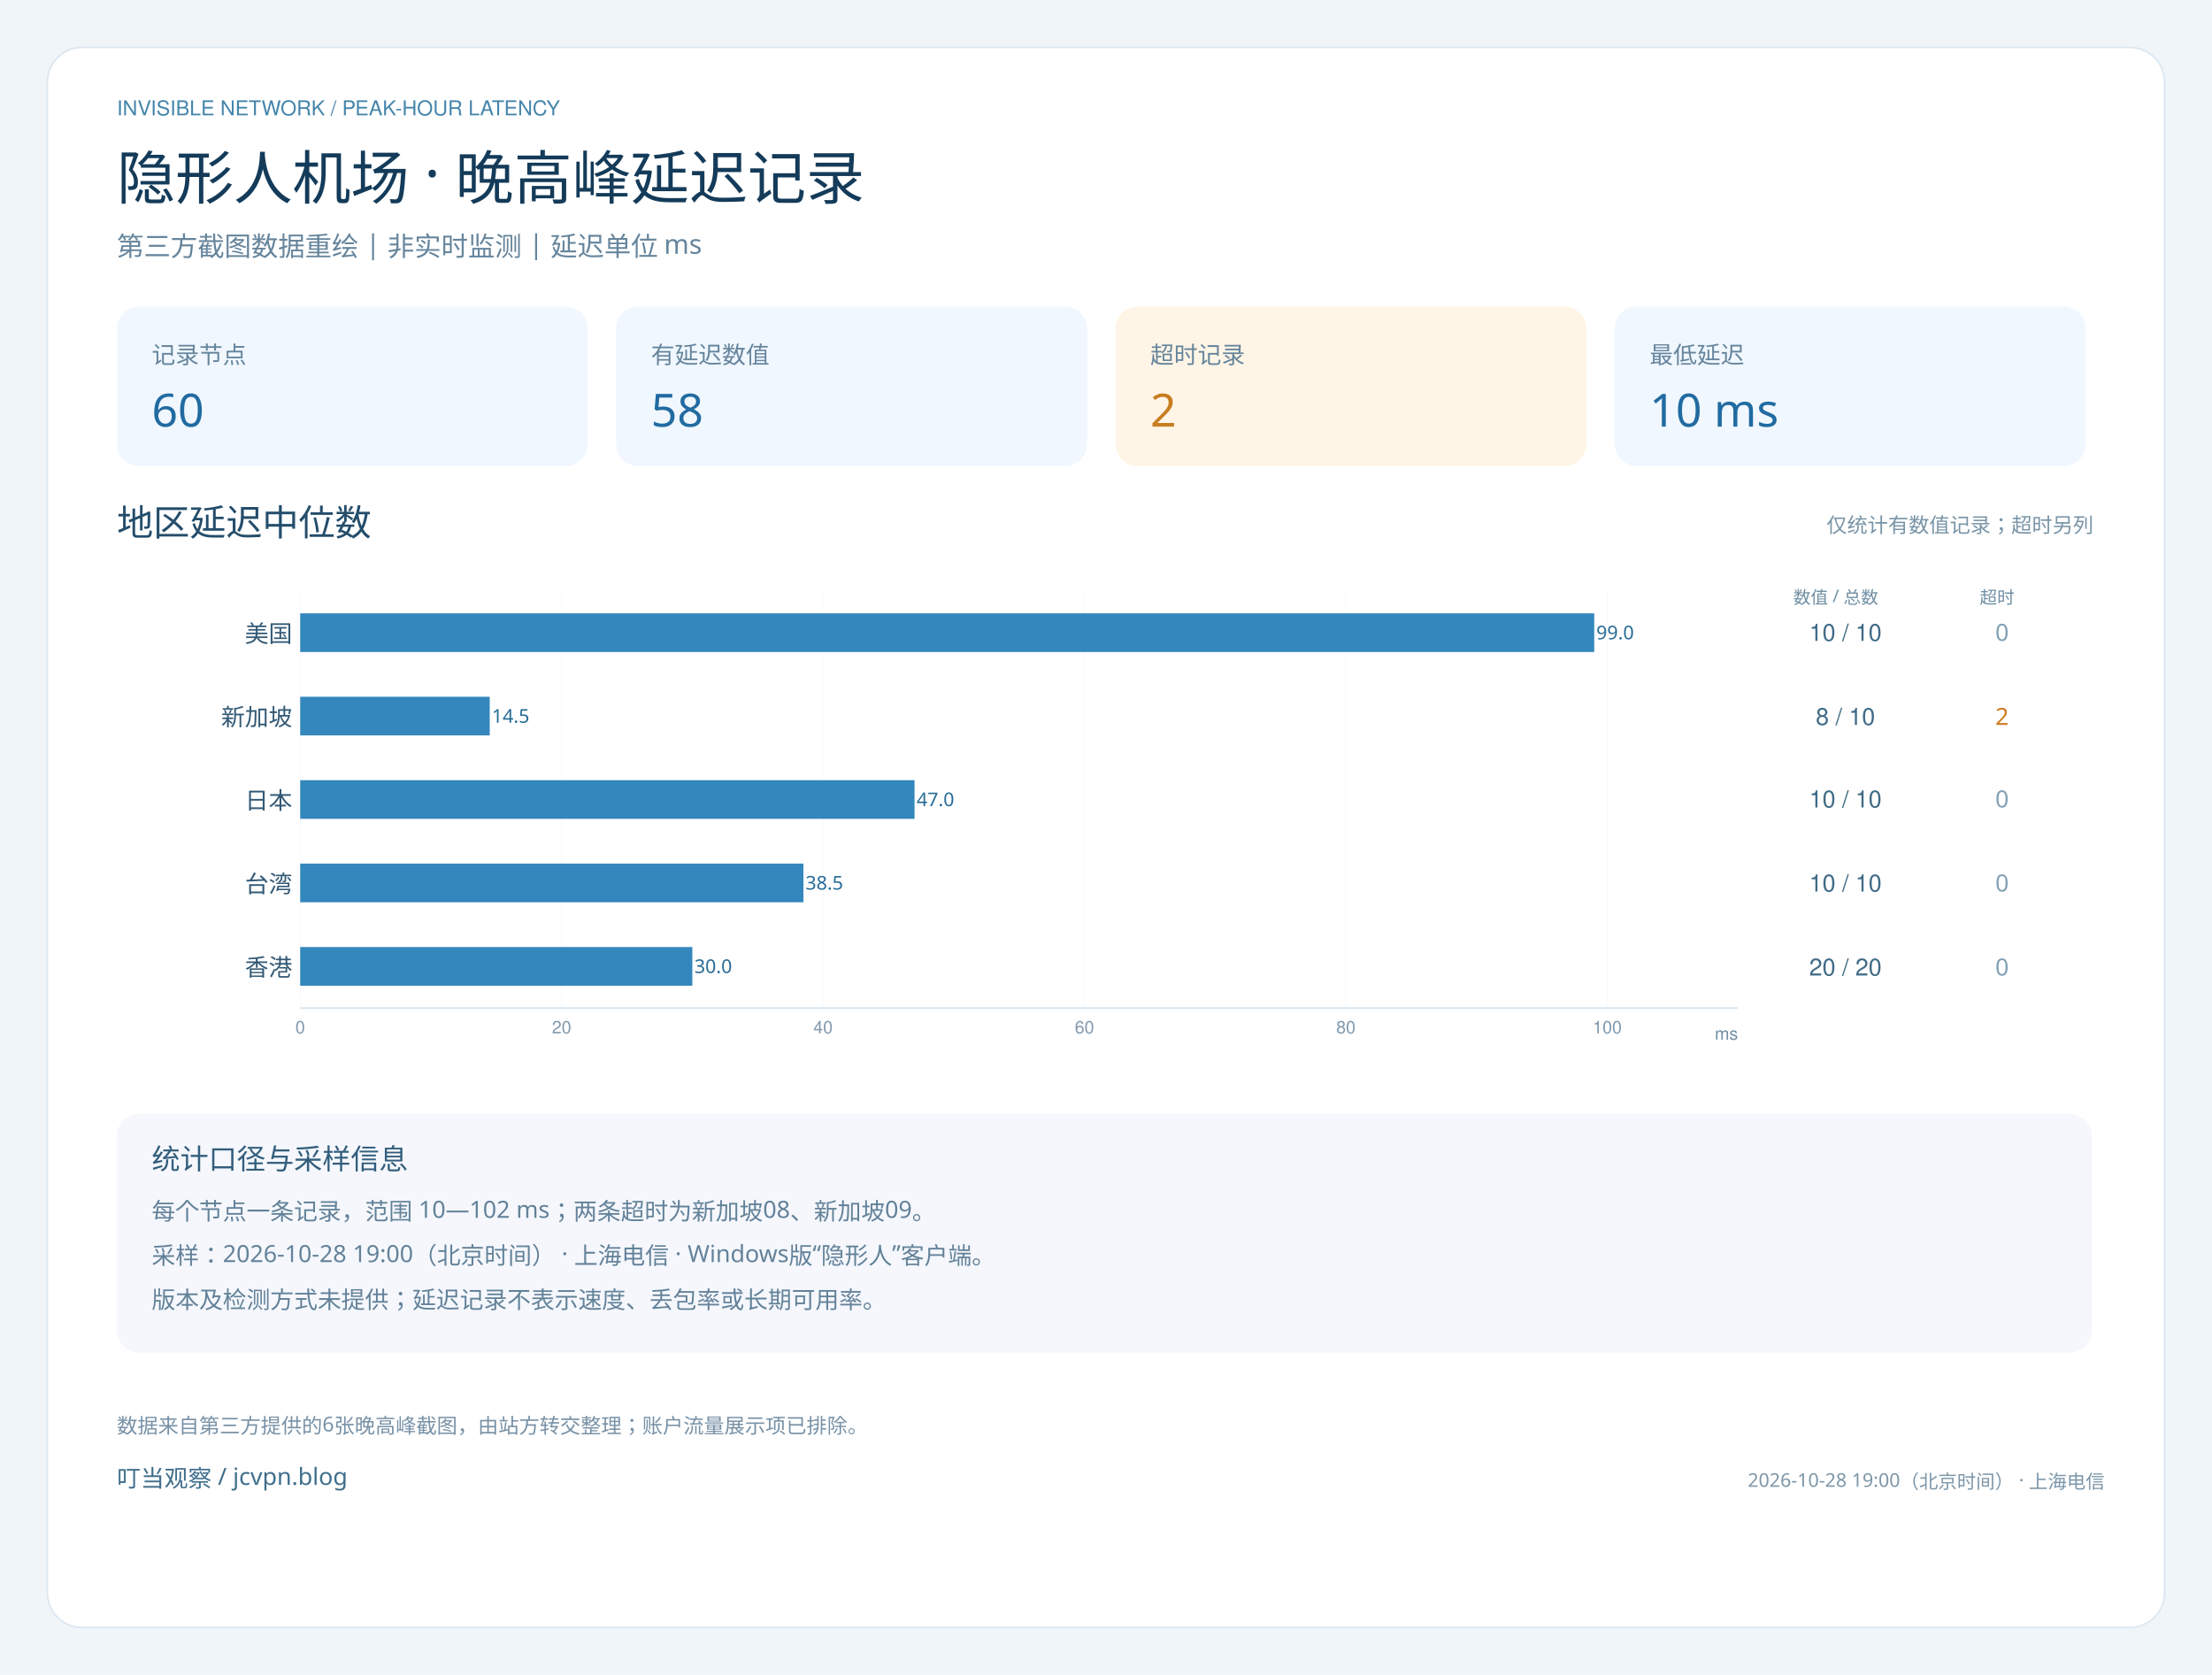
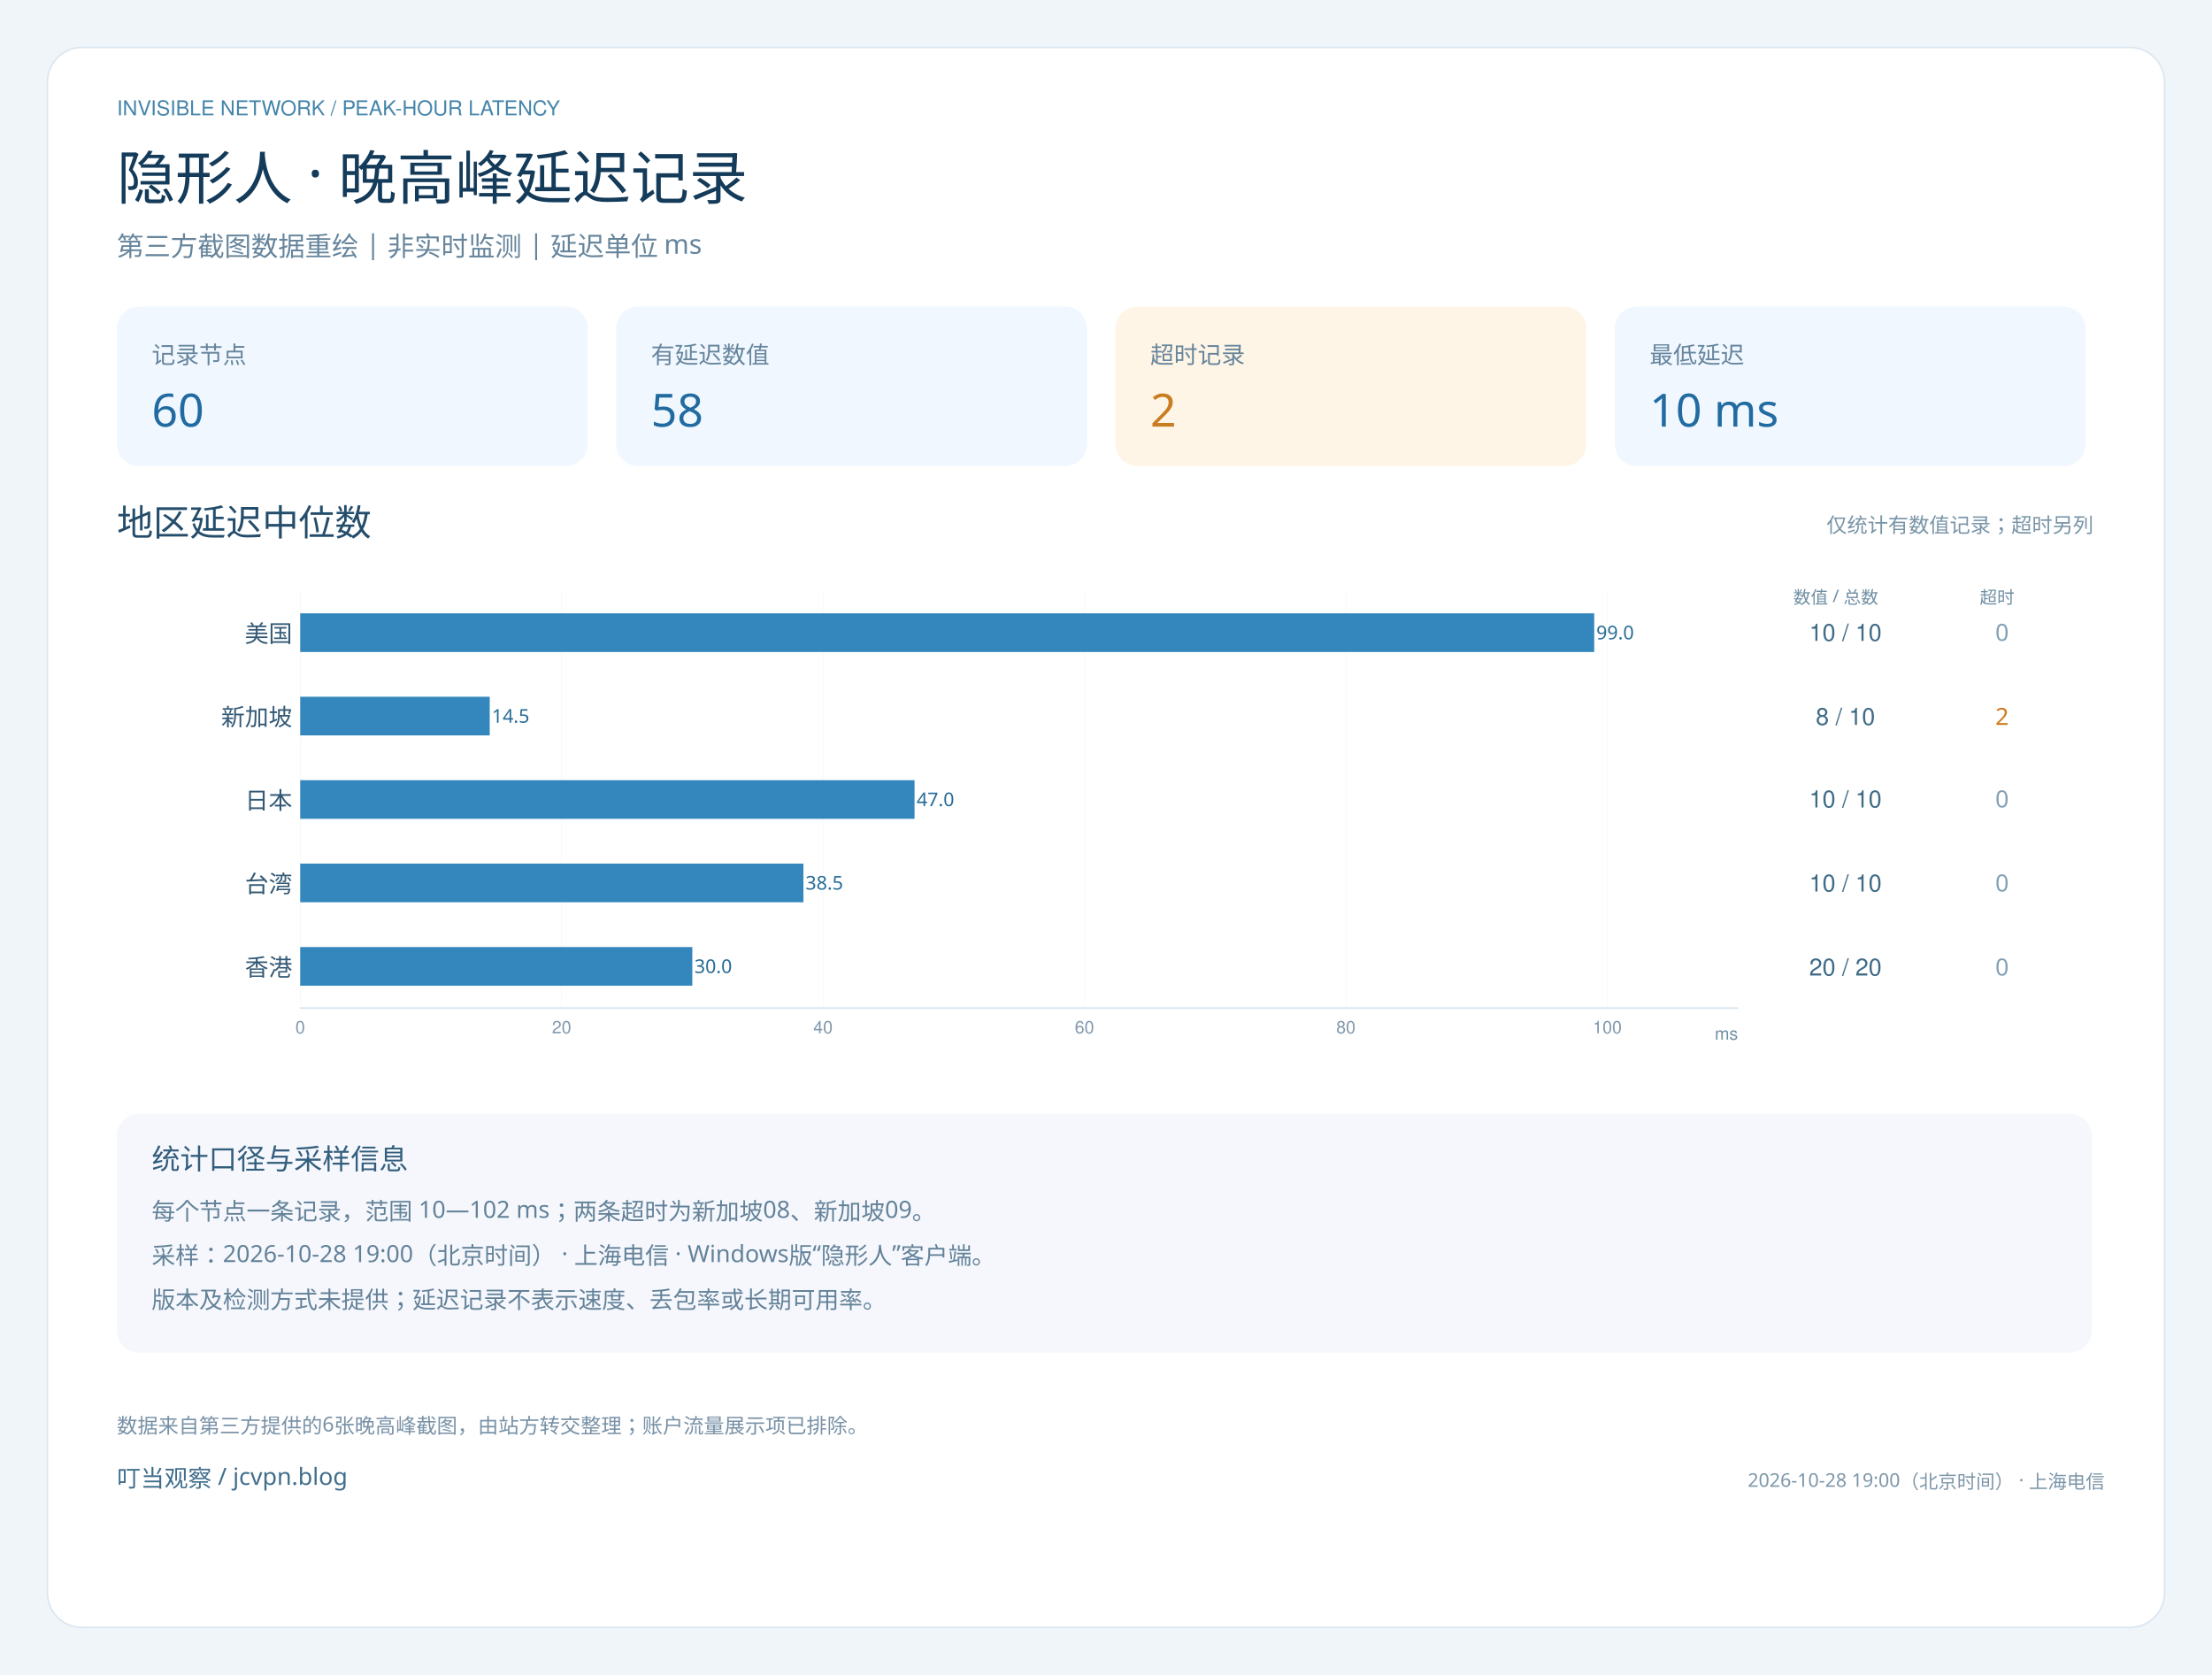
- <svg xmlns="http://www.w3.org/2000/svg" role="img" aria-label="隐形人机场晚高峰延迟记录" width="1400" height="1060" preserveAspectRatio="xMinYMin meet" viewBox="0 0 1400 1060" version="1.0" fill-rule="evenodd">
+ <svg xmlns="http://www.w3.org/2000/svg" role="img" aria-label="隐形人晚高峰延迟记录" width="1400" height="1060" preserveAspectRatio="xMinYMin meet" viewBox="0 0 1400 1060" version="1.0" fill-rule="evenodd">
  <style>text{font-family:"Microsoft YaHei","Noto Sans CJK SC",sans-serif!important}</style>
  <clipPath id="clip">
    <rect x="0" y="0" width="1400" height="1060" />
  </clipPath>
  <g id="group" transform="scale(1,-1) translate(0,-1060)" style="clip-path: url(#clip)">
    <g transform="">
      <rect x="0" y="0" width="1400" height="1060" style="stroke: none; stroke-linecap: butt; stroke-width: 1; fill: rgb(94%,96%,98%); fill-rule: evenodd;" />
      <rect x="30" y="30" width="1340" height="1000" rx="22" ry="22" style="stroke: rgb(86%,90%,94%); stroke-linecap: butt; stroke-width: 1; fill: rgb(100%,100%,100%); fill-rule: evenodd;" />
      <text x="74" y="987" style="font-family: Helvetica; font-size: 13px;fill: rgb(27%,52%,67%); stroke:none;" transform="translate(0,1974) scale(1,-1)">INVISIBLE NETWORK  /  PEAK-HOUR LATENCY</text>
-       <text x="74" y="934" style="font-family: STSong-Light; font-size: 37px;fill: rgb(8%,23%,35%); stroke:none;" transform="translate(0,1868) scale(1,-1)">隐形人机场 · 晚高峰延迟记录</text>
+       <text x="74" y="934" style="font-family: STSong-Light; font-size: 37px;fill: rgb(8%,23%,35%); stroke:none;" transform="translate(0,1868) scale(1,-1)">隐形人 · 晚高峰延迟记录</text>
      <text x="74" y="898" style="font-family: STSong-Light; font-size: 17px;fill: rgb(40%,52%,61%); stroke:none;" transform="translate(0,1796) scale(1,-1)">第三方截图数据重绘  |  非实时监测  |  延迟单位 ms</text>
      <rect x="74" y="765" width="298" height="101" rx="14" ry="14" style="stroke: none; stroke-linecap: butt; stroke-width: 1; fill: rgb(94%,97%,100%); fill-rule: evenodd;" />
      <text x="96" y="830" style="font-family: STSong-Light; font-size: 15px;fill: rgb(40%,52%,61%); stroke:none;" transform="translate(0,1660) scale(1,-1)">记录节点</text>
      <text x="96" y="790" style="font-family: Helvetica-Bold; font-size: 29px;fill: rgb(13%,42%,63%); stroke:none;" transform="translate(0,1580) scale(1,-1)">60</text>
      <rect x="390" y="765" width="298" height="101" rx="14" ry="14" style="stroke: none; stroke-linecap: butt; stroke-width: 1; fill: rgb(94%,97%,100%); fill-rule: evenodd;" />
      <text x="412" y="830" style="font-family: STSong-Light; font-size: 15px;fill: rgb(40%,52%,61%); stroke:none;" transform="translate(0,1660) scale(1,-1)">有延迟数值</text>
      <text x="412" y="790" style="font-family: Helvetica-Bold; font-size: 29px;fill: rgb(13%,42%,63%); stroke:none;" transform="translate(0,1580) scale(1,-1)">58</text>
      <rect x="706" y="765" width="298" height="101" rx="14" ry="14" style="stroke: none; stroke-linecap: butt; stroke-width: 1; fill: rgb(100%,96%,90%); fill-rule: evenodd;" />
      <text x="728" y="830" style="font-family: STSong-Light; font-size: 15px;fill: rgb(40%,52%,61%); stroke:none;" transform="translate(0,1660) scale(1,-1)">超时记录</text>
      <text x="728" y="790" style="font-family: Helvetica-Bold; font-size: 29px;fill: rgb(79%,49%,13%); stroke:none;" transform="translate(0,1580) scale(1,-1)">2</text>
      <rect x="1022" y="765" width="298" height="101" rx="14" ry="14" style="stroke: none; stroke-linecap: butt; stroke-width: 1; fill: rgb(94%,97%,100%); fill-rule: evenodd;" />
      <text x="1044" y="830" style="font-family: STSong-Light; font-size: 15px;fill: rgb(40%,52%,61%); stroke:none;" transform="translate(0,1660) scale(1,-1)">最低延迟</text>
      <text x="1044" y="790" style="font-family: Helvetica-Bold; font-size: 29px;fill: rgb(13%,42%,63%); stroke:none;" transform="translate(0,1580) scale(1,-1)">10 ms</text>
      <text x="74" y="721" style="font-family: STSong-Light; font-size: 23px;fill: rgb(14%,30%,42%); stroke:none;" transform="translate(0,1442) scale(1,-1)">地区延迟中位数</text>
      <text x="1156.0" y="723" style="font-family: STSong-Light; font-size: 13px;fill: rgb(47%,58%,65%); stroke:none;" transform="translate(0,1446) scale(1,-1)">仅统计有数值记录；超时另列</text>
      <g transform="">
        <path d="M 190,422 L 190,686 Z" style="stroke: rgb(92%,95%,97%); stroke-linecap: butt; stroke-width: 0.25;" />
        <path d="M 355.455,422 L 355.455,686 Z" style="stroke: rgb(92%,95%,97%); stroke-linecap: butt; stroke-width: 0.25;" />
        <path d="M 520.909,422 L 520.909,686 Z" style="stroke: rgb(92%,95%,97%); stroke-linecap: butt; stroke-width: 0.25;" />
        <path d="M 686.364,422 L 686.364,686 Z" style="stroke: rgb(92%,95%,97%); stroke-linecap: butt; stroke-width: 0.25;" />
        <path d="M 851.818,422 L 851.818,686 Z" style="stroke: rgb(92%,95%,97%); stroke-linecap: butt; stroke-width: 0.25;" />
        <path d="M 1017.273,422 L 1017.273,686 Z" style="stroke: rgb(92%,95%,97%); stroke-linecap: butt; stroke-width: 0.25;" />
        <g transform="">
          <rect x="190.0" y="436.166" width="248.182" height="24.468" style="stroke: none; stroke-linecap: butt; stroke-width: 1; fill: rgb(20%,53%,74%); fill-rule: evenodd;" />
          <rect x="190.0" y="488.966" width="318.5" height="24.468" style="stroke: none; stroke-linecap: butt; stroke-width: 1; fill: rgb(20%,53%,74%); fill-rule: evenodd;" />
          <rect x="190.0" y="541.766" width="388.818" height="24.468" style="stroke: none; stroke-linecap: butt; stroke-width: 1; fill: rgb(20%,53%,74%); fill-rule: evenodd;" />
          <rect x="190.0" y="594.566" width="119.955" height="24.468" style="stroke: none; stroke-linecap: butt; stroke-width: 1; fill: rgb(20%,53%,74%); fill-rule: evenodd;" />
          <rect x="190.0" y="647.366" width="819" height="24.468" style="stroke: none; stroke-linecap: butt; stroke-width: 1; fill: rgb(20%,53%,74%); fill-rule: evenodd;" />
          <g transform="">
            <g transform=" matrix(1,0,0,1,451.1818,448.4)">
              <text x="-11.676" y="-4.8" style="font-family: Helvetica-Bold; font-size: 12px;fill: rgb(15%,42%,59%); stroke:none;" transform="translate(0,-9) scale(1,-1)">30.0</text>
            </g>
            <g transform=" matrix(1,0,0,1,521.5,501.2)">
              <text x="-11.676" y="-4.8" style="font-family: Helvetica-Bold; font-size: 12px;fill: rgb(15%,42%,59%); stroke:none;" transform="translate(0,-9) scale(1,-1)">38.5</text>
            </g>
            <g transform=" matrix(1,0,0,1,591.8182,554)">
              <text x="-11.676" y="-4.8" style="font-family: Helvetica-Bold; font-size: 12px;fill: rgb(15%,42%,59%); stroke:none;" transform="translate(0,-9) scale(1,-1)">47.0</text>
            </g>
            <g transform=" matrix(1,0,0,1,322.9545,606.8)">
              <text x="-11.676" y="-4.8" style="font-family: Helvetica-Bold; font-size: 12px;fill: rgb(15%,42%,59%); stroke:none;" transform="translate(0,-9) scale(1,-1)">14.5</text>
            </g>
            <g transform=" matrix(1,0,0,1,1022,659.6)">
              <text x="-11.676" y="-4.8" style="font-family: Helvetica-Bold; font-size: 12px;fill: rgb(15%,42%,59%); stroke:none;" transform="translate(0,-9) scale(1,-1)">99.0</text>
            </g>
          </g>
        </g>
        <g transform="">
          <g transform="" />
          <g transform="" />
          <g transform="">
            <g transform=" matrix(1,0,0,1,185,448.4)">
              <text x="-30.0" y="-6.0" style="font-family: STSong-Light; font-size: 15px;fill: rgb(20%,35%,46%); stroke:none;" transform="translate(0,-12) scale(1,-1)">香港</text>
            </g>
            <g transform=" matrix(1,0,0,1,185,501.2)">
              <text x="-30.0" y="-6.0" style="font-family: STSong-Light; font-size: 15px;fill: rgb(20%,35%,46%); stroke:none;" transform="translate(0,-12) scale(1,-1)">台湾</text>
            </g>
            <g transform=" matrix(1,0,0,1,185,554)">
              <text x="-30.0" y="-6.0" style="font-family: STSong-Light; font-size: 15px;fill: rgb(20%,35%,46%); stroke:none;" transform="translate(0,-12) scale(1,-1)">日本</text>
            </g>
            <g transform=" matrix(1,0,0,1,185,606.8)">
              <text x="-45.0" y="-6.0" style="font-family: STSong-Light; font-size: 15px;fill: rgb(20%,35%,46%); stroke:none;" transform="translate(0,-12) scale(1,-1)">新加坡</text>
            </g>
            <g transform=" matrix(1,0,0,1,185,659.6)">
              <text x="-30.0" y="-6.0" style="font-family: STSong-Light; font-size: 15px;fill: rgb(20%,35%,46%); stroke:none;" transform="translate(0,-12) scale(1,-1)">美国</text>
            </g>
          </g>
        </g>
        <g transform="">
          <g transform="">
            <path d="M 190,422 L 1100,422 Z" style="stroke: rgb(84%,89%,93%); stroke-linecap: butt; stroke-width: 1;" />
          </g>
          <g transform="" />
          <g transform="">
            <g transform=" matrix(1,0,0,1,190,417)">
              <text x="-3.058" y="-11.0" style="font-family: Helvetica; font-size: 11px;fill: rgb(51%,60%,68%); stroke:none;" transform="translate(0,-22) scale(1,-1)">0</text>
            </g>
            <g transform=" matrix(1,0,0,1,355.4545,417)">
              <text x="-6.116" y="-11.0" style="font-family: Helvetica; font-size: 11px;fill: rgb(51%,60%,68%); stroke:none;" transform="translate(0,-22) scale(1,-1)">20</text>
            </g>
            <g transform=" matrix(1,0,0,1,520.9091,417)">
              <text x="-6.116" y="-11.0" style="font-family: Helvetica; font-size: 11px;fill: rgb(51%,60%,68%); stroke:none;" transform="translate(0,-22) scale(1,-1)">40</text>
            </g>
            <g transform=" matrix(1,0,0,1,686.3636,417)">
              <text x="-6.116" y="-11.0" style="font-family: Helvetica; font-size: 11px;fill: rgb(51%,60%,68%); stroke:none;" transform="translate(0,-22) scale(1,-1)">60</text>
            </g>
            <g transform=" matrix(1,0,0,1,851.8182,417)">
              <text x="-6.116" y="-11.0" style="font-family: Helvetica; font-size: 11px;fill: rgb(51%,60%,68%); stroke:none;" transform="translate(0,-22) scale(1,-1)">80</text>
            </g>
            <g transform=" matrix(1,0,0,1,1017.273,417)">
              <text x="-9.174" y="-11.0" style="font-family: Helvetica; font-size: 11px;fill: rgb(51%,60%,68%); stroke:none;" transform="translate(0,-22) scale(1,-1)">100</text>
            </g>
          </g>
        </g>
      </g>
      <text x="1135" y="678" style="font-family: STSong-Light; font-size: 11px;fill: rgb(44%,56%,64%); stroke:none;" transform="translate(0,1356) scale(1,-1)">数值 / 总数</text>
      <text x="1253" y="678" style="font-family: STSong-Light; font-size: 11px;fill: rgb(44%,56%,64%); stroke:none;" transform="translate(0,1356) scale(1,-1)">超时</text>
      <text x="1145.065" y="443.4" style="font-family: Helvetica; font-size: 15px;fill: rgb(25%,42%,53%); stroke:none;" transform="translate(0,886) scale(1,-1)">20 / 20</text>
      <text x="1262.83" y="443.4" style="font-family: Helvetica-Bold; font-size: 15px;fill: rgb(51%,63%,71%); stroke:none;" transform="translate(0,886) scale(1,-1)">0</text>
      <text x="1145.065" y="496.2" style="font-family: Helvetica; font-size: 15px;fill: rgb(25%,42%,53%); stroke:none;" transform="translate(0,992) scale(1,-1)">10 / 10</text>
      <text x="1262.83" y="496.2" style="font-family: Helvetica-Bold; font-size: 15px;fill: rgb(51%,63%,71%); stroke:none;" transform="translate(0,992) scale(1,-1)">0</text>
      <text x="1145.065" y="549.0" style="font-family: Helvetica; font-size: 15px;fill: rgb(25%,42%,53%); stroke:none;" transform="translate(0,1098) scale(1,-1)">10 / 10</text>
      <text x="1262.83" y="549.0" style="font-family: Helvetica-Bold; font-size: 15px;fill: rgb(51%,63%,71%); stroke:none;" transform="translate(0,1098) scale(1,-1)">0</text>
      <text x="1149.235" y="601.8" style="font-family: Helvetica; font-size: 15px;fill: rgb(25%,42%,53%); stroke:none;" transform="translate(0,1203) scale(1,-1)">8 / 10</text>
      <text x="1262.83" y="601.8" style="font-family: Helvetica-Bold; font-size: 15px;fill: rgb(81%,48%,12%); stroke:none;" transform="translate(0,1203) scale(1,-1)">2</text>
      <text x="1145.065" y="654.6" style="font-family: Helvetica; font-size: 15px;fill: rgb(25%,42%,53%); stroke:none;" transform="translate(0,1309) scale(1,-1)">10 / 10</text>
      <text x="1262.83" y="654.6" style="font-family: Helvetica-Bold; font-size: 15px;fill: rgb(51%,63%,71%); stroke:none;" transform="translate(0,1309) scale(1,-1)">0</text>
      <text x="1085.337" y="402" style="font-family: Helvetica; font-size: 11px;fill: rgb(44%,56%,64%); stroke:none;" transform="translate(0,804) scale(1,-1)">ms</text>
      <rect x="74" y="204" width="1250" height="151" rx="14" ry="14" style="stroke: none; stroke-linecap: butt; stroke-width: 1; fill: rgb(96%,97%,99%); fill-rule: evenodd;" />
      <text x="96" y="320" style="font-family: STSong-Light; font-size: 18px;fill: rgb(20%,37%,49%); stroke:none;" transform="translate(0,640) scale(1,-1)">统计口径与采样信息</text>
      <text x="96" y="288" style="font-family: STSong-Light; font-size: 15px;fill: rgb(39%,51%,60%); stroke:none;" transform="translate(0,576) scale(1,-1)">每个节点一条记录，范围 10—102 ms；两条超时为新加坡08、新加坡09。</text>
      <text x="96" y="260" style="font-family: STSong-Light; font-size: 15px;fill: rgb(39%,51%,60%); stroke:none;" transform="translate(0,520) scale(1,-1)">采样：2026-10-28 19:00（北京时间） · 上海电信 · Windows版“隐形人”客户端。</text>
      <text x="96" y="232" style="font-family: STSong-Light; font-size: 15px;fill: rgb(39%,51%,60%); stroke:none;" transform="translate(0,464) scale(1,-1)">版本及检测方式未提供；延迟记录不表示速度、丢包率或长期可用率。</text>
      <text x="74" y="153" style="font-family: STSong-Light; font-size: 13px;fill: rgb(47%,57%,65%); stroke:none;" transform="translate(0,306) scale(1,-1)">数据来自第三方提供的6张晚高峰截图，由站方转交整理；账户流量展示项已排除。</text>
      <text x="74" y="119" style="font-family: STSong-Light; font-size: 15px;fill: rgb(25%,43%,55%); stroke:none;" transform="translate(0,238) scale(1,-1)">叮当观察  /  jcvpn.blog</text>
      <text x="1106.164" y="119" style="font-family: STSong-Light; font-size: 12px;fill: rgb(49%,59%,66%); stroke:none;" transform="translate(0,238) scale(1,-1)">2026-10-28 19:00（北京时间） · 上海电信</text>
    </g>
  </g>
</svg>
